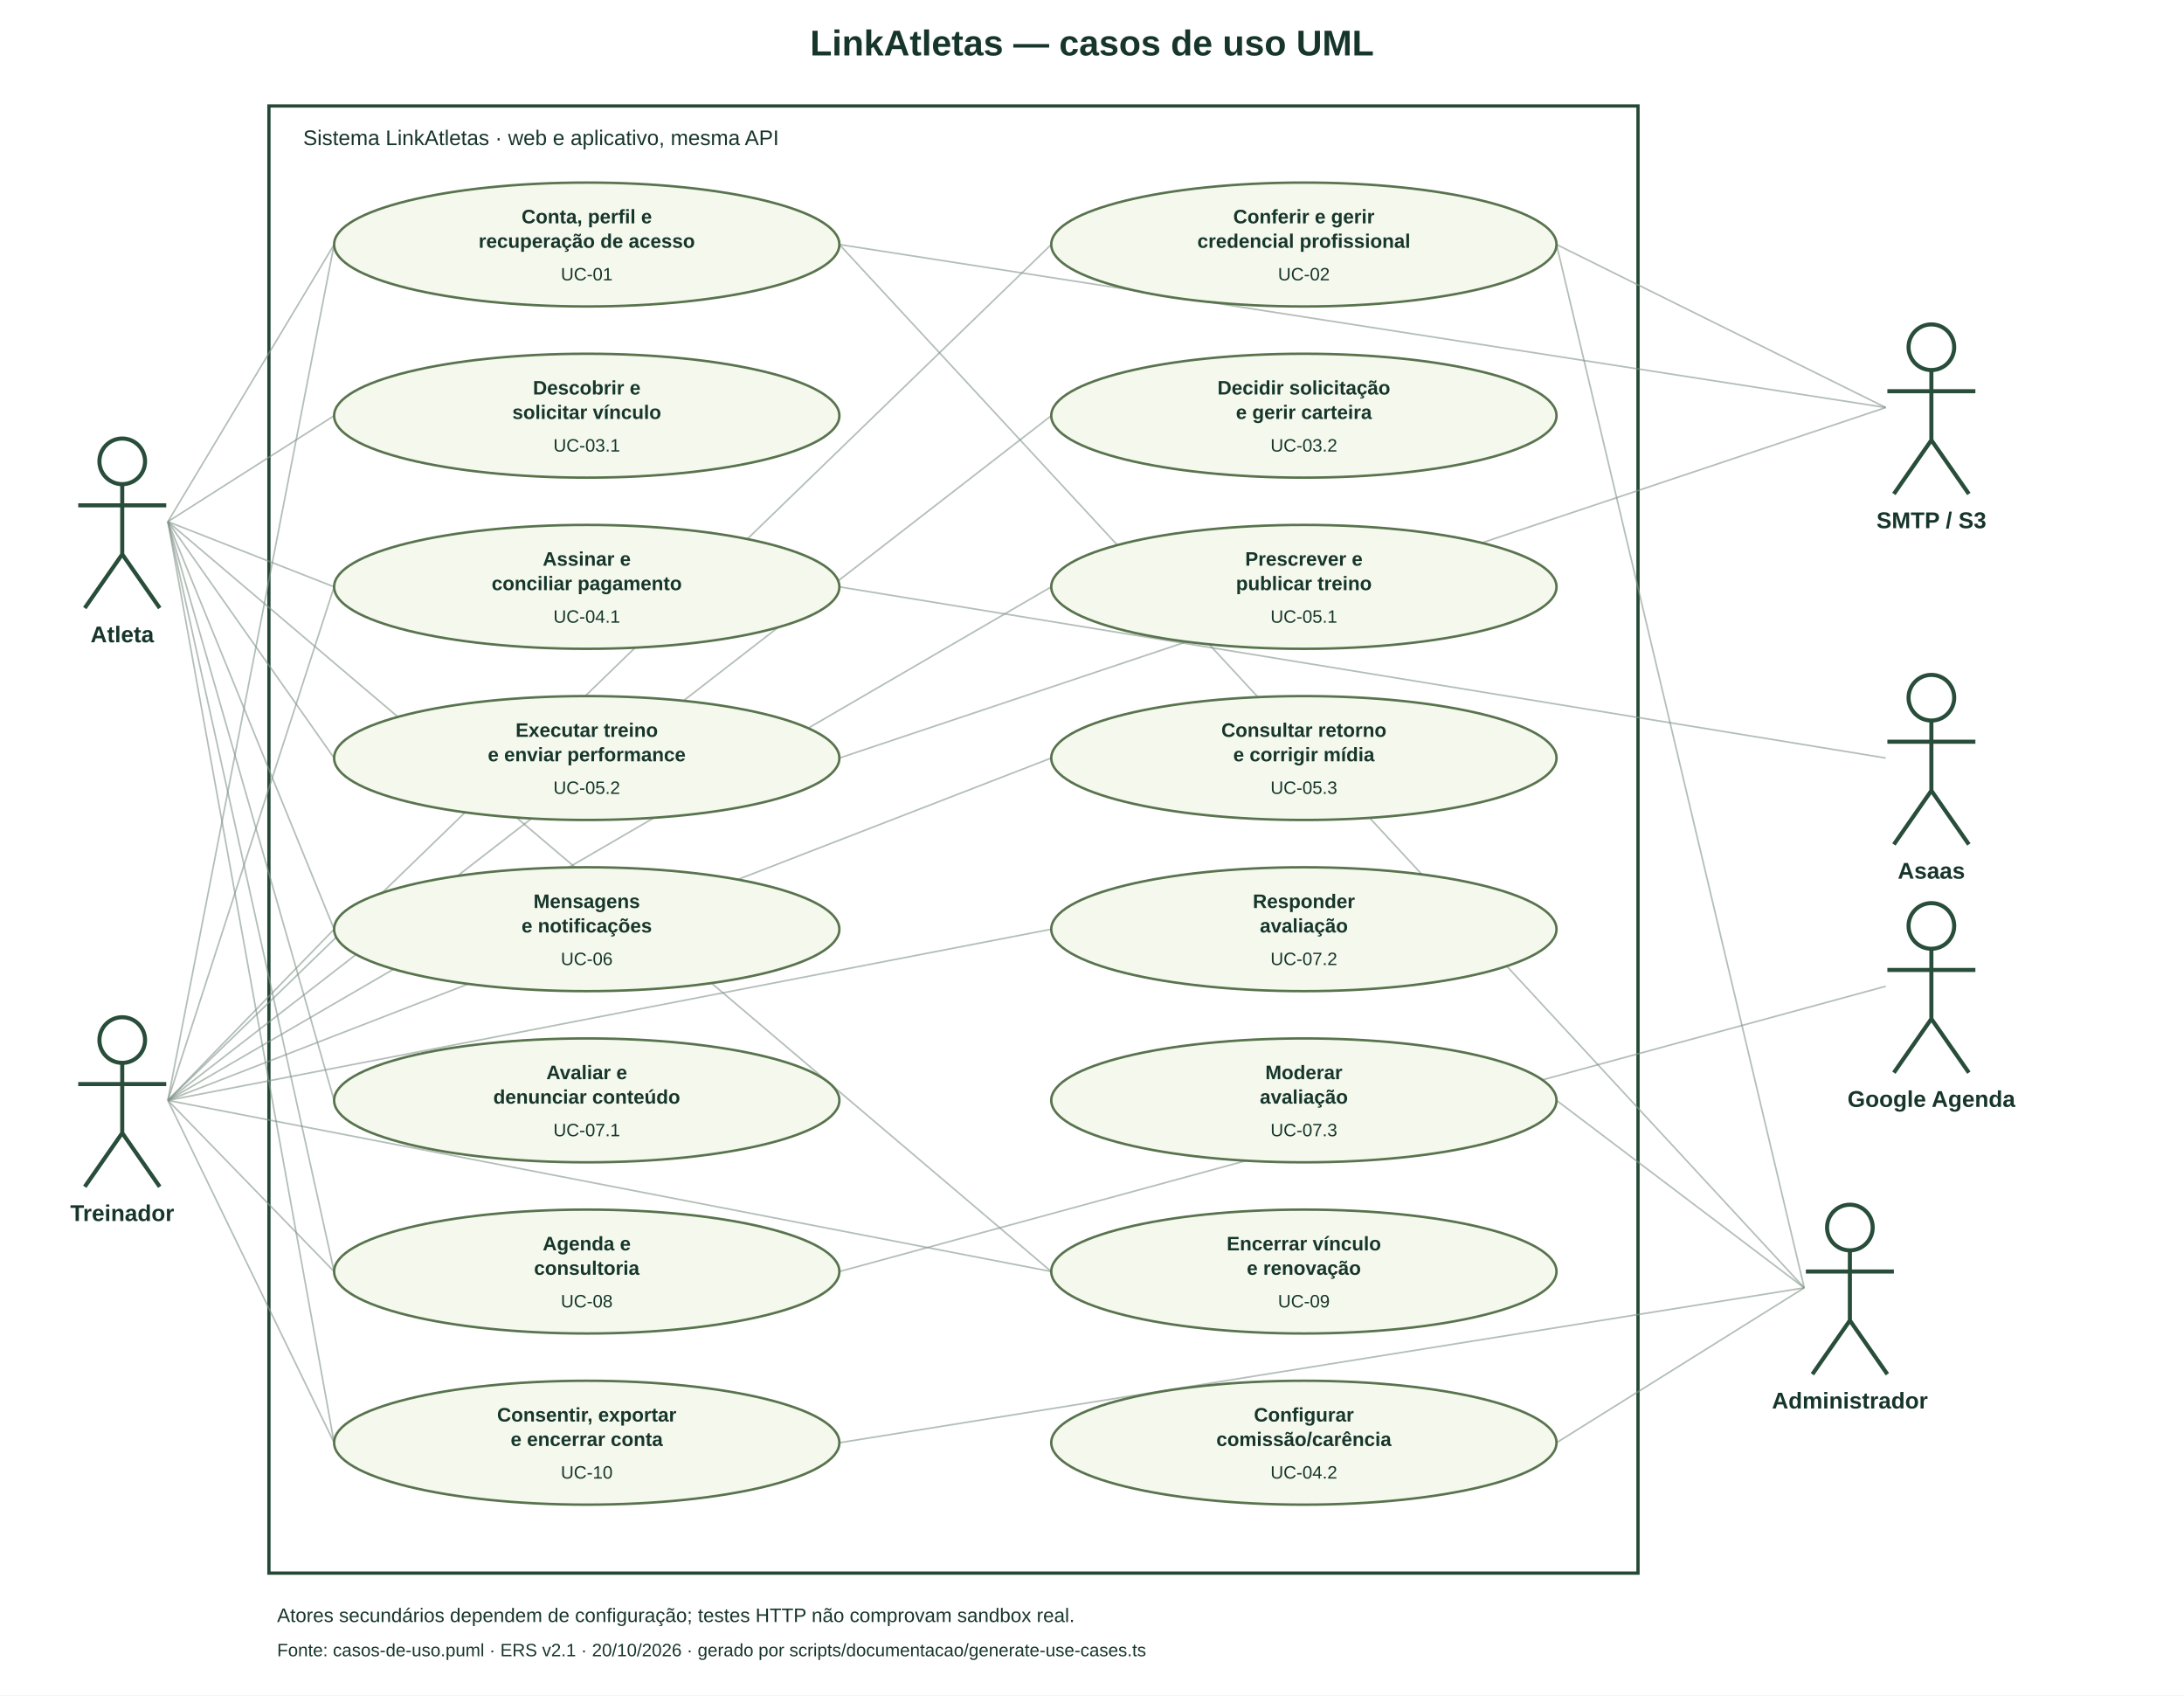
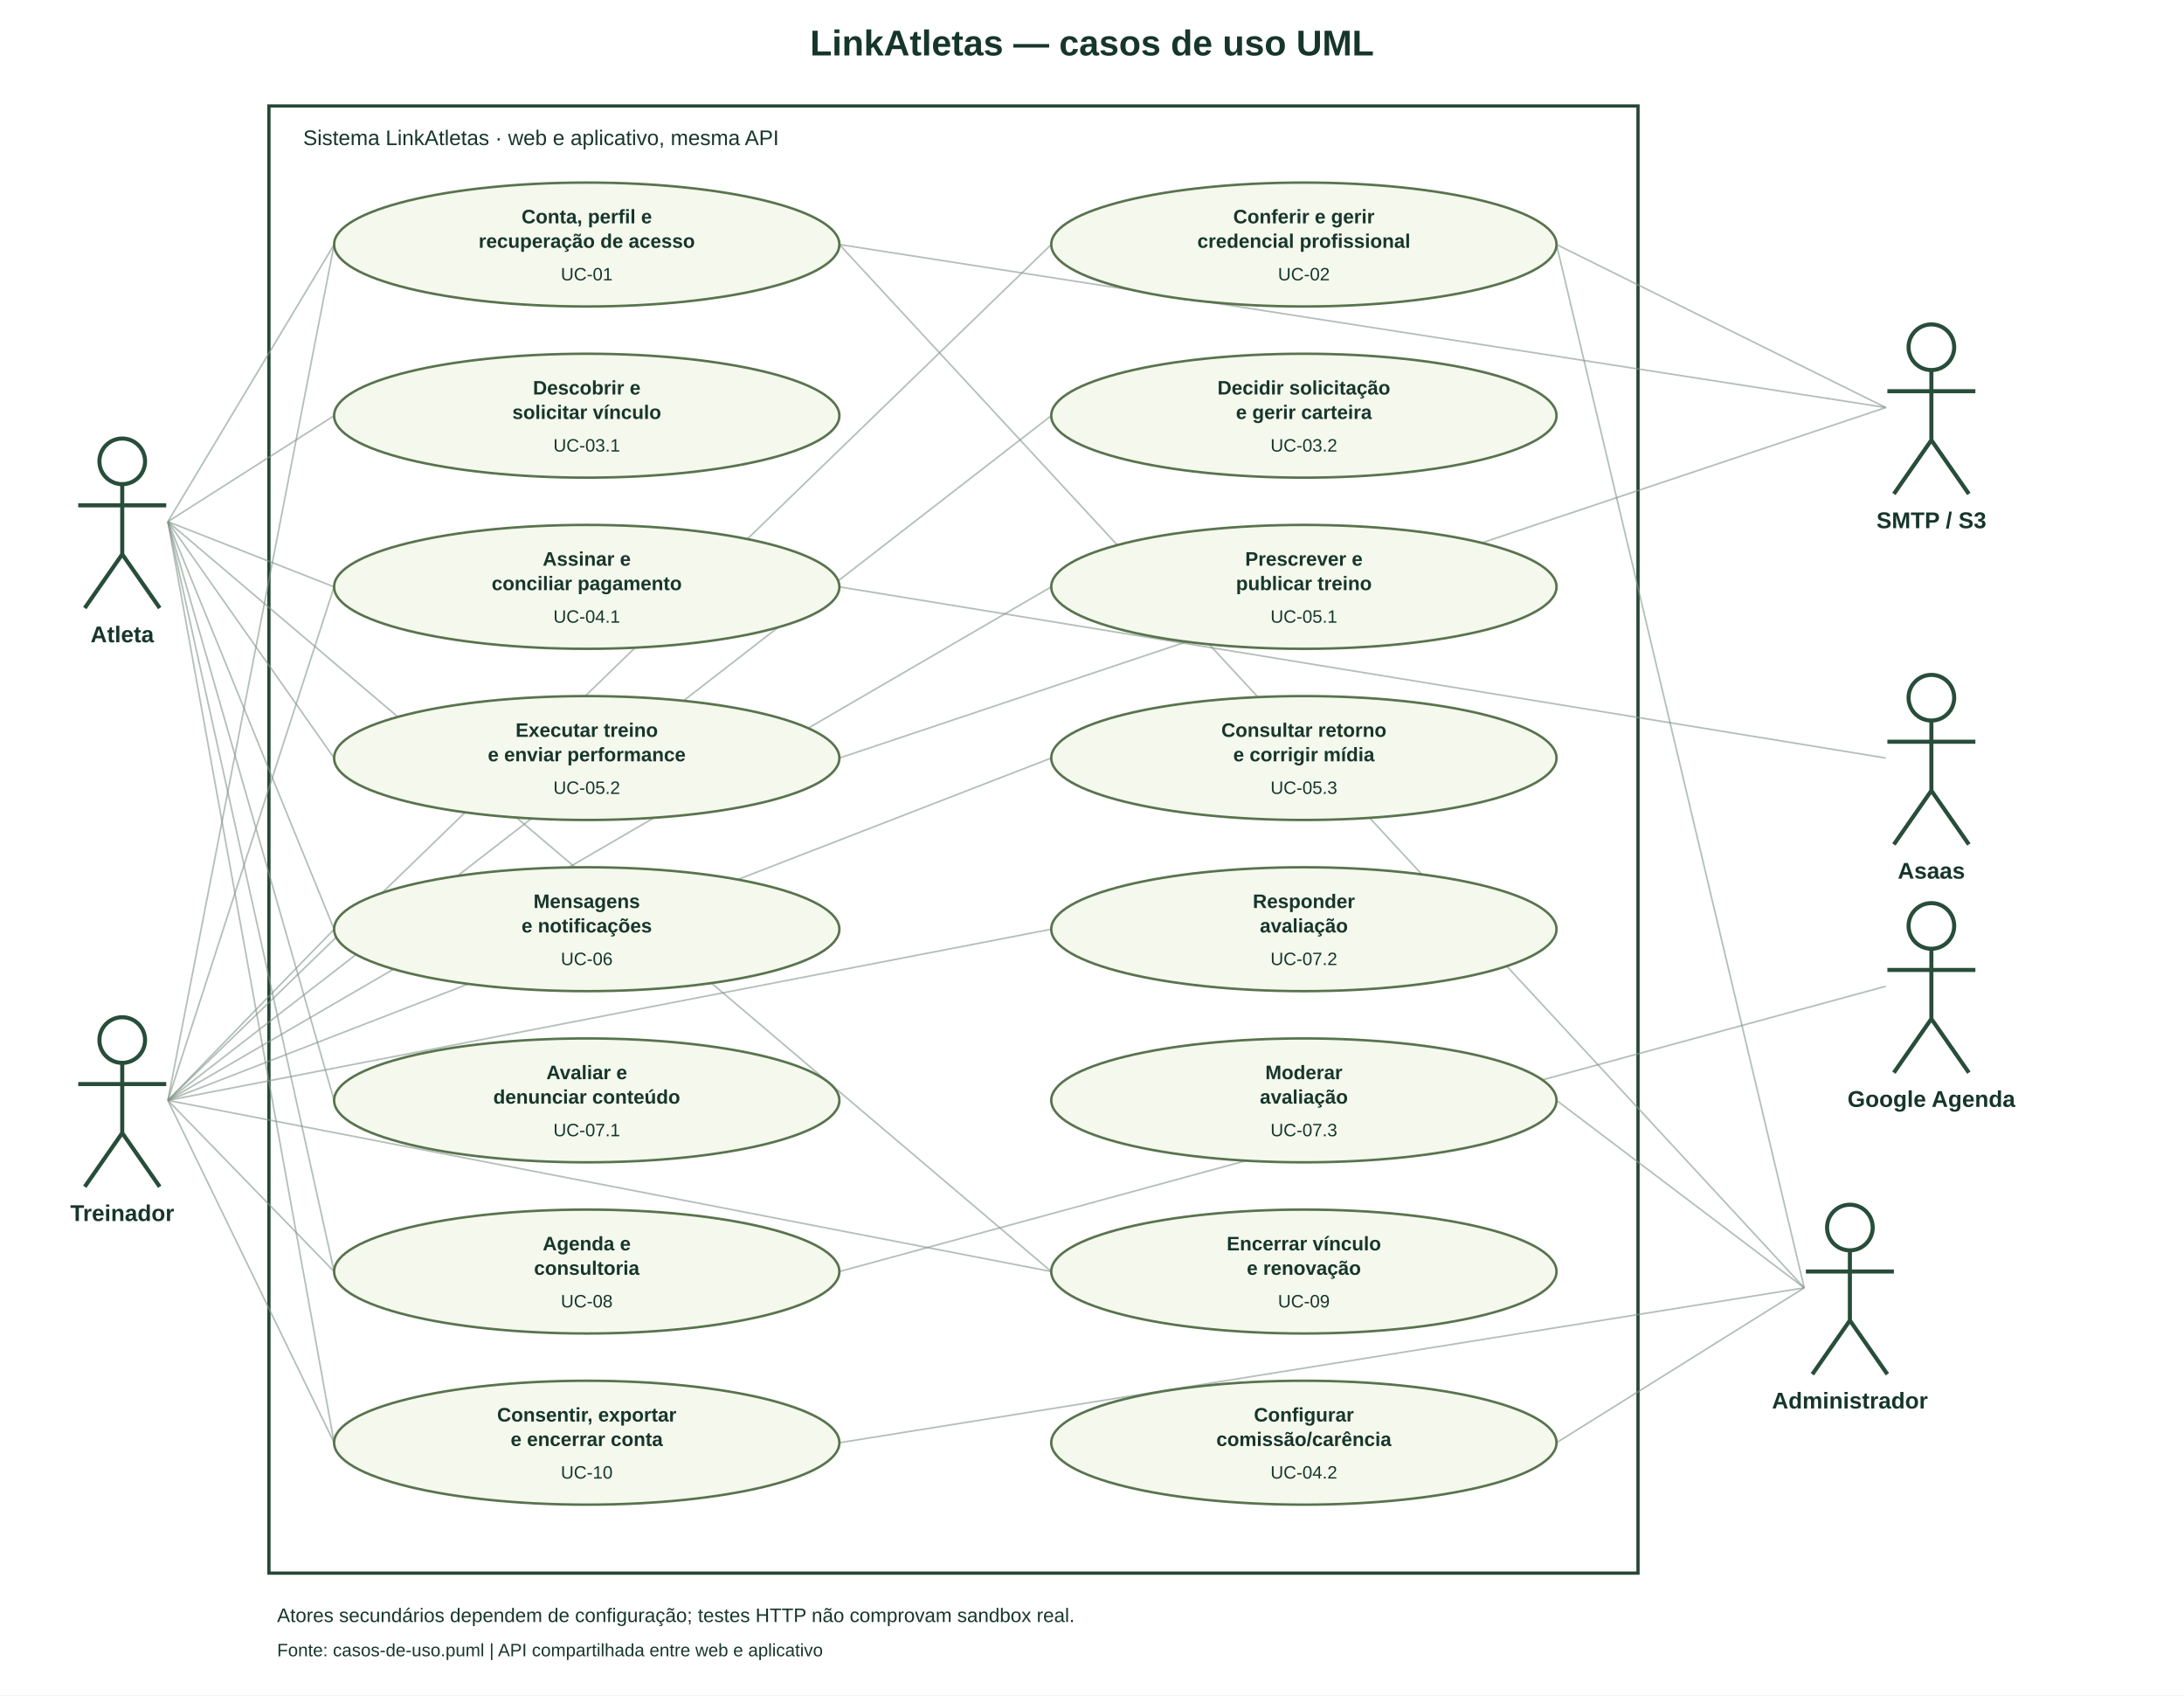
<svg xmlns="http://www.w3.org/2000/svg" width="1340" height="1040" viewBox="0 0 1340 1040" role="img" aria-labelledby="title desc">
  <rect width="1340" height="1040" fill="white" />
  <style>text{font-family:Arial,sans-serif;fill:#17362b}.assoc{stroke:#82948a;stroke-width:1;fill:none;opacity:.6}.actor{stroke:#284d3a;stroke-width:2.5;fill:none}.case{fill:#f4f8ed;stroke:#58734d;stroke-width:1.5}</style>
  <text x="670" y="34" text-anchor="middle" font-size="22" font-weight="700">LinkAtletas — casos de uso UML</text>
  <rect x="165" y="65" width="840" height="900" fill="none" stroke="#254736" stroke-width="2" />
  <text x="186" y="89" font-size="13">Sistema LinkAtletas · web e aplicativo, mesma API</text>
  <g class="actor">
    <circle cx="75" cy="283" r="14" />
    <path d="M75,297v43m-27,-30h54m-27,30l-23,33m23,-33l23,33" />
  </g>
  <text x="75" y="394" text-anchor="middle" font-size="14" font-weight="700">Atleta</text>
  <g class="actor">
    <circle cx="75" cy="638" r="14" />
    <path d="M75,652v43m-27,-30h54m-27,30l-23,33m23,-33l23,33" />
  </g>
  <text x="75" y="749" text-anchor="middle" font-size="14" font-weight="700">Treinador</text>
  <g class="actor">
    <circle cx="1135" cy="753" r="14" />
    <path d="M1135,767v43m-27,-30h54m-27,30l-23,33m23,-33l23,33" />
  </g>
  <text x="1135" y="864" text-anchor="middle" font-size="14" font-weight="700">Administrador</text>
  <g class="actor">
    <circle cx="1185" cy="213" r="14" />
    <path d="M1185,227v43m-27,-30h54m-27,30l-23,33m23,-33l23,33" />
  </g>
  <text x="1185" y="324" text-anchor="middle" font-size="14" font-weight="700">SMTP / S3</text>
  <g class="actor">
    <circle cx="1185" cy="428" r="14" />
    <path d="M1185,442v43m-27,-30h54m-27,30l-23,33m23,-33l23,33" />
  </g>
  <text x="1185" y="539" text-anchor="middle" font-size="14" font-weight="700">Asaas</text>
  <g class="actor">
    <circle cx="1185" cy="568" r="14" />
    <path d="M1185,582v43m-27,-30h54m-27,30l-23,33m23,-33l23,33" />
  </g>
  <text x="1185" y="679" text-anchor="middle" font-size="14" font-weight="700">Google Agenda</text>
  <path class="assoc" d="M103,320 L205,150" />
  <path class="assoc" d="M103,675 L205,150" />
  <path class="assoc" d="M1107,790 L515,150" />
  <path class="assoc" d="M103,320 L205,255" />
  <path class="assoc" d="M103,675 L645,255" />
  <path class="assoc" d="M103,675 L645,150" />
  <path class="assoc" d="M1107,790 L955,150" />
  <path class="assoc" d="M103,320 L205,360" />
  <path class="assoc" d="M103,675 L205,360" />
  <path class="assoc" d="M1157,465 L515,360" />
  <path class="assoc" d="M1107,790 L955,885" />
  <path class="assoc" d="M103,675 L645,360" />
  <path class="assoc" d="M103,320 L205,465" />
  <path class="assoc" d="M103,675 L645,465" />
  <path class="assoc" d="M103,320 L205,570" />
  <path class="assoc" d="M103,675 L205,570" />
  <path class="assoc" d="M103,320 L205,675" />
  <path class="assoc" d="M103,675 L645,570" />
  <path class="assoc" d="M1107,790 L955,675" />
  <path class="assoc" d="M103,320 L205,780" />
  <path class="assoc" d="M103,675 L205,780" />
  <path class="assoc" d="M1157,605 L515,780" />
  <path class="assoc" d="M103,320 L645,780" />
  <path class="assoc" d="M103,675 L645,780" />
  <path class="assoc" d="M103,320 L205,885" />
  <path class="assoc" d="M103,675 L205,885" />
  <path class="assoc" d="M1107,790 L515,885" />
  <path class="assoc" d="M1157,250 L515,150" />
  <path class="assoc" d="M1157,250 L515,465" />
  <path class="assoc" d="M1157,250 L955,150" />
  <ellipse class="case" cx="360" cy="150" rx="155" ry="38" />
  <text x="360" y="137" text-anchor="middle" font-size="12" font-weight="700">Conta, perfil e</text>
  <text x="360" y="152" text-anchor="middle" font-size="12" font-weight="700">recuperação de acesso</text>
  <text x="360" y="172" text-anchor="middle" font-size="11">UC-01</text>
  <ellipse class="case" cx="800" cy="150" rx="155" ry="38" />
  <text x="800" y="137" text-anchor="middle" font-size="12" font-weight="700">Conferir e gerir</text>
  <text x="800" y="152" text-anchor="middle" font-size="12" font-weight="700">credencial profissional</text>
  <text x="800" y="172" text-anchor="middle" font-size="11">UC-02</text>
  <ellipse class="case" cx="360" cy="255" rx="155" ry="38" />
  <text x="360" y="242" text-anchor="middle" font-size="12" font-weight="700">Descobrir e</text>
  <text x="360" y="257" text-anchor="middle" font-size="12" font-weight="700">solicitar vínculo</text>
  <text x="360" y="277" text-anchor="middle" font-size="11">UC-03.1</text>
  <ellipse class="case" cx="800" cy="255" rx="155" ry="38" />
  <text x="800" y="242" text-anchor="middle" font-size="12" font-weight="700">Decidir solicitação</text>
  <text x="800" y="257" text-anchor="middle" font-size="12" font-weight="700">e gerir carteira</text>
  <text x="800" y="277" text-anchor="middle" font-size="11">UC-03.2</text>
  <ellipse class="case" cx="360" cy="360" rx="155" ry="38" />
  <text x="360" y="347" text-anchor="middle" font-size="12" font-weight="700">Assinar e</text>
  <text x="360" y="362" text-anchor="middle" font-size="12" font-weight="700">conciliar pagamento</text>
  <text x="360" y="382" text-anchor="middle" font-size="11">UC-04.1</text>
  <ellipse class="case" cx="800" cy="360" rx="155" ry="38" />
  <text x="800" y="347" text-anchor="middle" font-size="12" font-weight="700">Prescrever e</text>
  <text x="800" y="362" text-anchor="middle" font-size="12" font-weight="700">publicar treino</text>
  <text x="800" y="382" text-anchor="middle" font-size="11">UC-05.1</text>
  <ellipse class="case" cx="360" cy="465" rx="155" ry="38" />
  <text x="360" y="452" text-anchor="middle" font-size="12" font-weight="700">Executar treino</text>
  <text x="360" y="467" text-anchor="middle" font-size="12" font-weight="700">e enviar performance</text>
  <text x="360" y="487" text-anchor="middle" font-size="11">UC-05.2</text>
  <ellipse class="case" cx="800" cy="465" rx="155" ry="38" />
  <text x="800" y="452" text-anchor="middle" font-size="12" font-weight="700">Consultar retorno</text>
  <text x="800" y="467" text-anchor="middle" font-size="12" font-weight="700">e corrigir mídia</text>
  <text x="800" y="487" text-anchor="middle" font-size="11">UC-05.3</text>
  <ellipse class="case" cx="360" cy="570" rx="155" ry="38" />
  <text x="360" y="557" text-anchor="middle" font-size="12" font-weight="700">Mensagens</text>
  <text x="360" y="572" text-anchor="middle" font-size="12" font-weight="700">e notificações</text>
  <text x="360" y="592" text-anchor="middle" font-size="11">UC-06</text>
  <ellipse class="case" cx="360" cy="675" rx="155" ry="38" />
  <text x="360" y="662" text-anchor="middle" font-size="12" font-weight="700">Avaliar e</text>
  <text x="360" y="677" text-anchor="middle" font-size="12" font-weight="700">denunciar conteúdo</text>
  <text x="360" y="697" text-anchor="middle" font-size="11">UC-07.1</text>
  <ellipse class="case" cx="800" cy="570" rx="155" ry="38" />
  <text x="800" y="557" text-anchor="middle" font-size="12" font-weight="700">Responder</text>
  <text x="800" y="572" text-anchor="middle" font-size="12" font-weight="700">avaliação</text>
  <text x="800" y="592" text-anchor="middle" font-size="11">UC-07.2</text>
  <ellipse class="case" cx="800" cy="675" rx="155" ry="38" />
  <text x="800" y="662" text-anchor="middle" font-size="12" font-weight="700">Moderar</text>
  <text x="800" y="677" text-anchor="middle" font-size="12" font-weight="700">avaliação</text>
  <text x="800" y="697" text-anchor="middle" font-size="11">UC-07.3</text>
  <ellipse class="case" cx="360" cy="780" rx="155" ry="38" />
  <text x="360" y="767" text-anchor="middle" font-size="12" font-weight="700">Agenda e</text>
  <text x="360" y="782" text-anchor="middle" font-size="12" font-weight="700">consultoria</text>
  <text x="360" y="802" text-anchor="middle" font-size="11">UC-08</text>
  <ellipse class="case" cx="800" cy="780" rx="155" ry="38" />
  <text x="800" y="767" text-anchor="middle" font-size="12" font-weight="700">Encerrar vínculo</text>
  <text x="800" y="782" text-anchor="middle" font-size="12" font-weight="700">e renovação</text>
  <text x="800" y="802" text-anchor="middle" font-size="11">UC-09</text>
  <ellipse class="case" cx="360" cy="885" rx="155" ry="38" />
  <text x="360" y="872" text-anchor="middle" font-size="12" font-weight="700">Consentir, exportar</text>
  <text x="360" y="887" text-anchor="middle" font-size="12" font-weight="700">e encerrar conta</text>
  <text x="360" y="907" text-anchor="middle" font-size="11">UC-10</text>
  <ellipse class="case" cx="800" cy="885" rx="155" ry="38" />
  <text x="800" y="872" text-anchor="middle" font-size="12" font-weight="700">Configurar</text>
  <text x="800" y="887" text-anchor="middle" font-size="12" font-weight="700">comissão/carência</text>
  <text x="800" y="907" text-anchor="middle" font-size="11">UC-04.2</text>
  <text x="170" y="995" font-size="12">Atores secundários dependem de configuração; testes HTTP não comprovam sandbox real.</text>
-   <text x="170" y="1016" font-size="11">Fonte: casos-de-uso.puml · ERS v2.1 · 20/10/2026 · gerado por scripts/documentacao/generate-use-cases.ts</text>
+   <text x="170" y="1016" font-size="11">Fonte: casos-de-uso.puml | API compartilhada entre web e aplicativo</text>
</svg>
